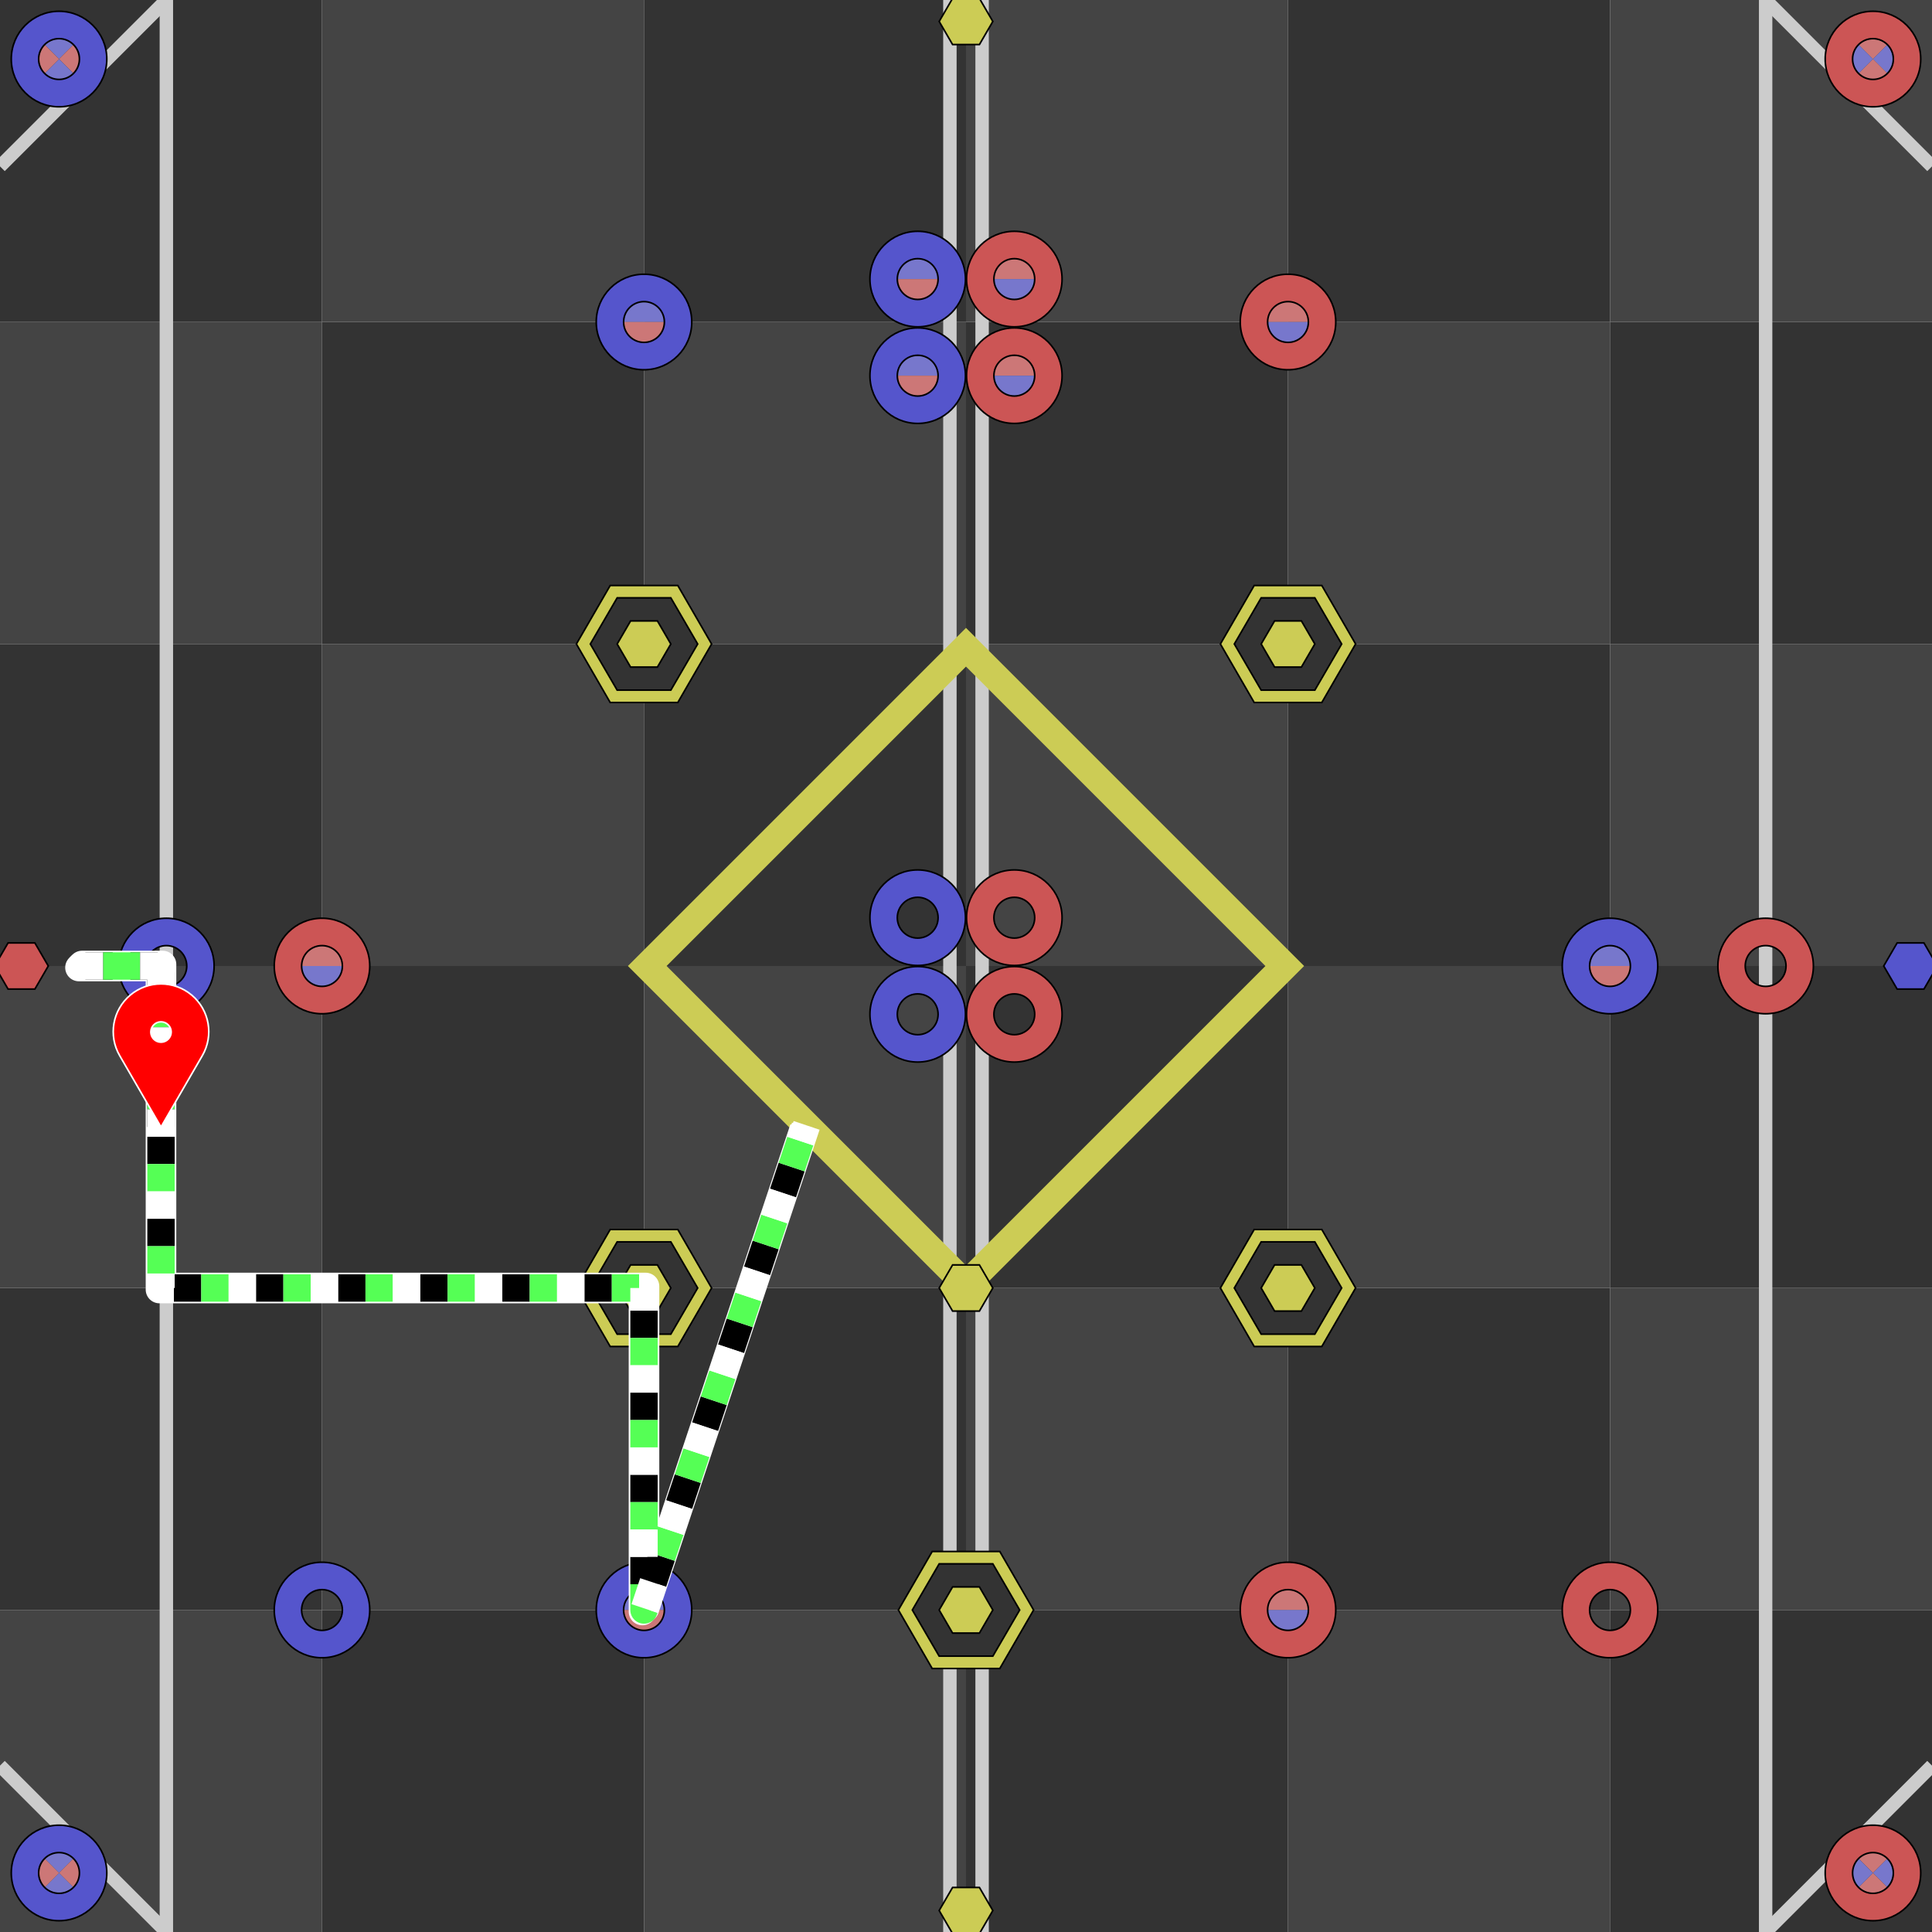
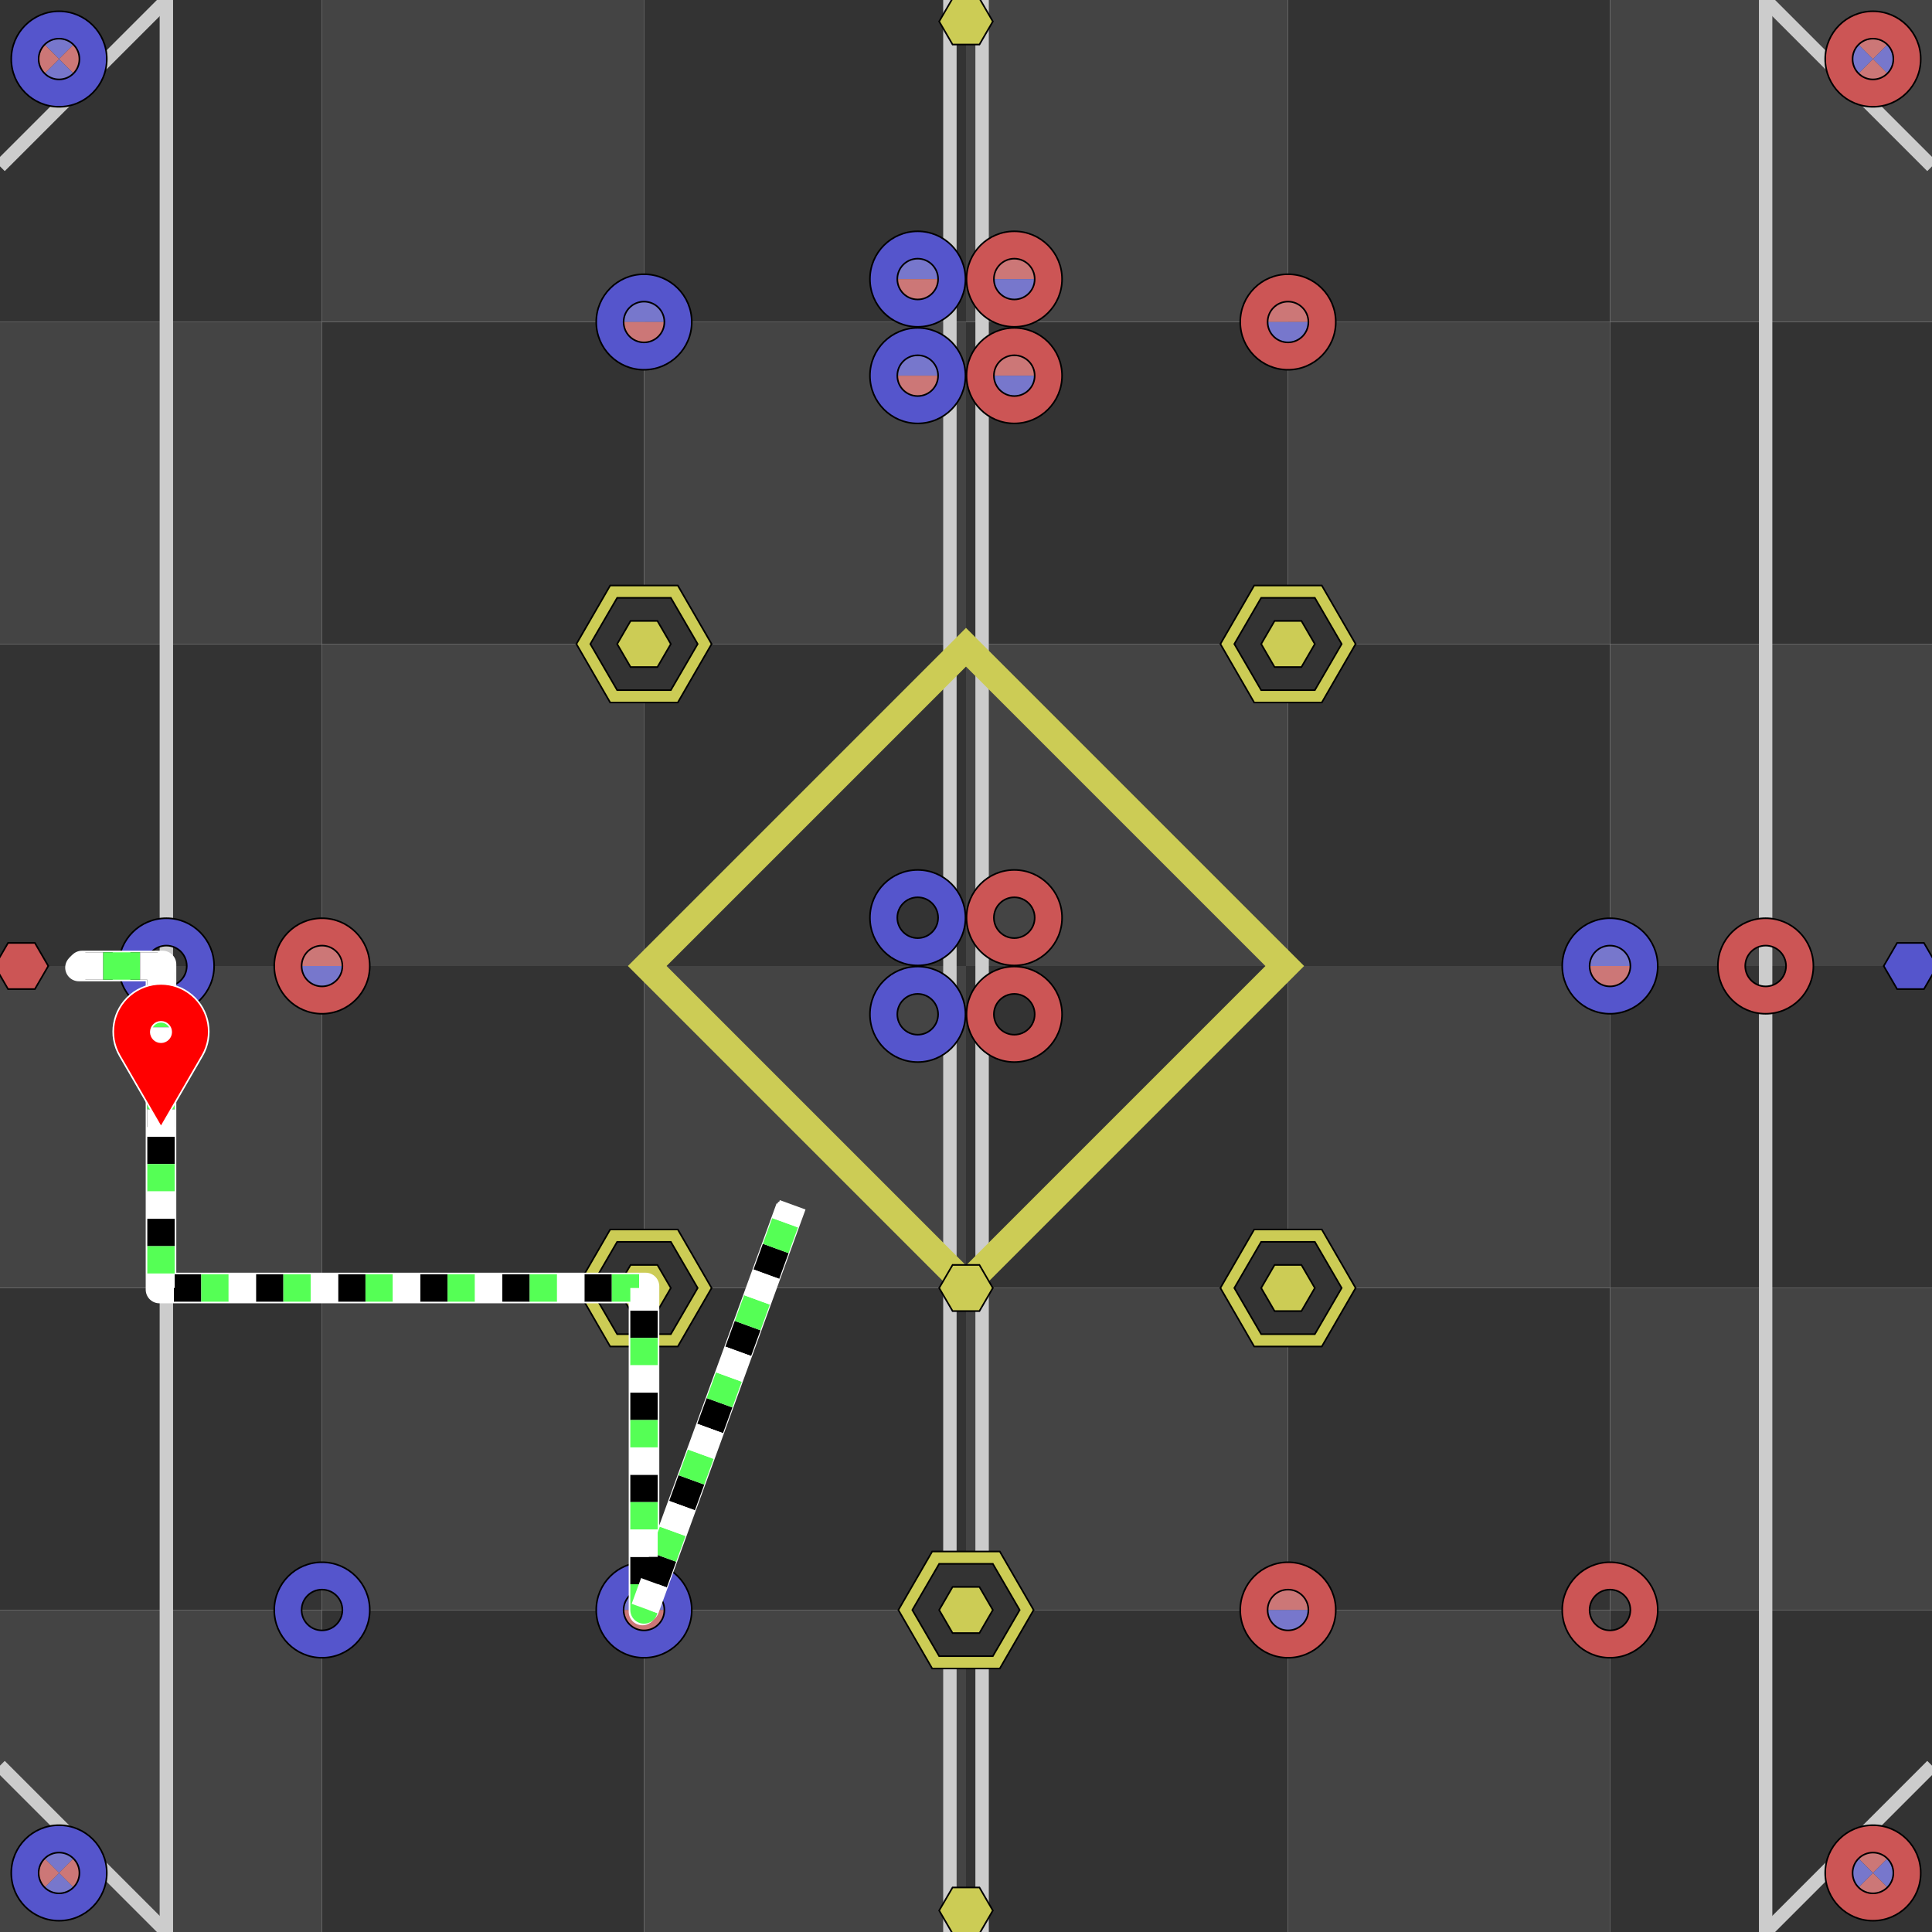
<svg xmlns="http://www.w3.org/2000/svg" version="1.1" width="600" height="600" viewBox="-1800 -1800 3600 3600">
  <g transform="scale(1, -1)">
    <rect x="-1800" y="-1800" width="600" height="600" fill="#444444" />
    <rect x="-1800" y="-1200" width="600" height="600" fill="#333333" />
    <rect x="-1800" y="-600" width="600" height="600" fill="#444444" />
    <rect x="-1800" y="0" width="600" height="600" fill="#333333" />
    <rect x="-1800" y="600" width="600" height="600" fill="#444444" />
    <rect x="-1800" y="1200" width="600" height="600" fill="#333333" />
    <rect x="-1200" y="-1800" width="600" height="600" fill="#333333" />
    <rect x="-1200" y="-1200" width="600" height="600" fill="#444444" />
    <rect x="-1200" y="-600" width="600" height="600" fill="#333333" />
    <rect x="-1200" y="0" width="600" height="600" fill="#444444" />
    <rect x="-1200" y="600" width="600" height="600" fill="#333333" />
    <rect x="-1200" y="1200" width="600" height="600" fill="#444444" />
    <rect x="-600" y="-1800" width="600" height="600" fill="#444444" />
    <rect x="-600" y="-1200" width="600" height="600" fill="#333333" />
    <rect x="-600" y="-600" width="600" height="600" fill="#444444" />
    <rect x="-600" y="0" width="600" height="600" fill="#333333" />
    <rect x="-600" y="600" width="600" height="600" fill="#444444" />
    <rect x="-600" y="1200" width="600" height="600" fill="#333333" />
    <rect x="0" y="-1800" width="600" height="600" fill="#333333" />
    <rect x="0" y="-1200" width="600" height="600" fill="#444444" />
    <rect x="0" y="-600" width="600" height="600" fill="#333333" />
    <rect x="0" y="0" width="600" height="600" fill="#444444" />
    <rect x="0" y="600" width="600" height="600" fill="#333333" />
    <rect x="0" y="1200" width="600" height="600" fill="#444444" />
    <rect x="600" y="-1800" width="600" height="600" fill="#444444" />
    <rect x="600" y="-1200" width="600" height="600" fill="#333333" />
    <rect x="600" y="-600" width="600" height="600" fill="#444444" />
    <rect x="600" y="0" width="600" height="600" fill="#333333" />
    <rect x="600" y="600" width="600" height="600" fill="#444444" />
    <rect x="600" y="1200" width="600" height="600" fill="#333333" />
    <rect x="1200" y="-1800" width="600" height="600" fill="#333333" />
    <rect x="1200" y="-1200" width="600" height="600" fill="#444444" />
    <rect x="1200" y="-600" width="600" height="600" fill="#333333" />
    <rect x="1200" y="0" width="600" height="600" fill="#444444" />
    <rect x="1200" y="600" width="600" height="600" fill="#333333" />
    <rect x="1200" y="1200" width="600" height="600" fill="#444444" />
    <line x1="-1490" y1="-1800" x2="-1490" y2="1800" stroke="#cccccc" stroke-width="25" />
    <line x1="-30" y1="-1800" x2="-30" y2="1800" stroke="#cccccc" stroke-width="25" />
    <line x1="30" y1="-1800" x2="30" y2="1800" stroke="#cccccc" stroke-width="25" />
    <line x1="1490" y1="-1800" x2="1490" y2="1800" stroke="#cccccc" stroke-width="25" />
    <line x1="-1800" y1="-1490" x2="-1490" y2="-1800" stroke="#cccccc" stroke-width="25" />
    <line x1="1800" y1="-1490" x2="1490" y2="-1800" stroke="#cccccc" stroke-width="25" />
    <line x1="-1800" y1="1490" x2="-1490" y2="1800" stroke="#cccccc" stroke-width="25" />
    <line x1="1800" y1="1490" x2="1490" y2="1800" stroke="#cccccc" stroke-width="25" />
    <rect x="-420" y="-420" width="840" height="840" transform="rotate(45)" stroke="#cccc55" fill="none" stroke-width="51" />
    <polygon points="-1710,0 -1735,43 -1785,43 -1810,0 -1785,-43 -1735,-43" fill="#cc5555" stroke="#000000" stroke-width="3" />
    <polygon points="1810,0 1785,43 1735,43 1710,0 1735,-43 1785,-43" fill="#5555cc" stroke="#000000" stroke-width="3" />
    <polygon points="50,1760 25,1803 -25,1803 -50,1760 -25,1717 25,1717" fill="#cccc55" stroke="#000000" stroke-width="3" />
    <polygon points="50,-600 25,-557 -25,-557 -50,-600 -25,-643 25,-643" fill="#cccc55" stroke="#000000" stroke-width="3" />
    <polygon points="50,-1760 25,-1717 -25,-1717 -50,-1760 -25,-1803 25,-1803" fill="#cccc55" stroke="#000000" stroke-width="3" />
    <polygon points="-474,600 -537,709 -663,709 -726,600 -663,491 -537,491" fill="#cccc55" stroke="#000000" stroke-width="3" />
    <polygon points="-500,600 -550,686 -650,686 -700,600 -650,514 -550,514" fill="#333333" stroke="#000000" stroke-width="3" />
    <polygon points="-550,600 -575,643 -625,643 -650,600 -625,557 -575,557" fill="#cccc55" stroke="#000000" stroke-width="3" />
    <polygon points="726,600 663,709 537,709 474,600 537,491 663,491" fill="#cccc55" stroke="#000000" stroke-width="3" />
    <polygon points="700,600 650,686 550,686 500,600 550,514 650,514" fill="#333333" stroke="#000000" stroke-width="3" />
    <polygon points="650,600 625,643 575,643 550,600 575,557 625,557" fill="#cccc55" stroke="#000000" stroke-width="3" />
    <polygon points="-474,-600 -537,-491 -663,-491 -726,-600 -663,-709 -537,-709" fill="#cccc55" stroke="#000000" stroke-width="3" />
    <polygon points="-500,-600 -550,-514 -650,-514 -700,-600 -650,-686 -550,-686" fill="#333333" stroke="#000000" stroke-width="3" />
    <polygon points="-550,-600 -575,-557 -625,-557 -650,-600 -625,-643 -575,-643" fill="#cccc55" stroke="#000000" stroke-width="3" />
    <polygon points="726,-600 663,-491 537,-491 474,-600 537,-709 663,-709" fill="#cccc55" stroke="#000000" stroke-width="3" />
    <polygon points="700,-600 650,-514 550,-514 500,-600 550,-686 650,-686" fill="#333333" stroke="#000000" stroke-width="3" />
    <polygon points="650,-600 625,-557 575,-557 550,-600 575,-643 625,-643" fill="#cccc55" stroke="#000000" stroke-width="3" />
    <polygon points="126,-1200 63,-1091 -63,-1091 -126,-1200 -63,-1309 63,-1309" fill="#cccc55" stroke="#000000" stroke-width="3" />
    <polygon points="100,-1200 50,-1114 -50,-1114 -100,-1200 -50,-1286 50,-1286" fill="#333333" stroke="#000000" stroke-width="3" />
    <polygon points="50,-1200 25,-1157 -25,-1157 -50,-1200 -25,-1243 25,-1243" fill="#cccc55" stroke="#000000" stroke-width="3" />
    <path d="M 1690,1690 l -63,63 a 89,89 0 0,0 126,0 z" fill="#cc7777" />
    <path d="M 1690,1690 l 63,63 a 89,89 0 0,0 0,-126 z" fill="#7777cc" />
    <path d="M 1690,1690 l 63,-63 a 89,89 0 0,0 -126,0 z" fill="#cc7777" />
    <path d="M 1690,1690 l -63,-63 a 89,89 0 0,0 0,126 z" fill="#7777cc" />
    <path d="M 1601,1690 a 89 89 0 0 0 178 0 a 89 89 0 0 0 -178 0 z m 51 0 a 38 38 0 0 0 76 0 a 38 38 0 0 0 -76 0 z" fill="#cc5555" stroke="#000000" stroke-width="3" fill-rule="evenodd" />
    <path d="M 1690,-1690 l -63,63 a 89,89 0 0,0 126,0 z" fill="#cc7777" />
    <path d="M 1690,-1690 l 63,63 a 89,89 0 0,0 0,-126 z" fill="#7777cc" />
    <path d="M 1690,-1690 l 63,-63 a 89,89 0 0,0 -126,0 z" fill="#cc7777" />
    <path d="M 1690,-1690 l -63,-63 a 89,89 0 0,0 0,126 z" fill="#7777cc" />
    <path d="M 1601,-1690 a 89 89 0 0 0 178 0 a 89 89 0 0 0 -178 0 z m 51 0 a 38 38 0 0 0 76 0 a 38 38 0 0 0 -76 0 z" fill="#cc5555" stroke="#000000" stroke-width="3" fill-rule="evenodd" />
    <path d="M -1690,1690 l -63,63 a 89,89 0 0,0 126,0 z" fill="#7777cc" />
    <path d="M -1690,1690 l 63,63 a 89,89 0 0,0 0,-126 z" fill="#cc7777" />
    <path d="M -1690,1690 l 63,-63 a 89,89 0 0,0 -126,0 z" fill="#7777cc" />
    <path d="M -1690,1690 l -63,-63 a 89,89 0 0,0 0,126 z" fill="#cc7777" />
    <path d="M -1779,1690 a 89 89 0 0 0 178 0 a 89 89 0 0 0 -178 0 z m 51 0 a 38 38 0 0 0 76 0 a 38 38 0 0 0 -76 0 z" fill="#5555cc" stroke="#000000" stroke-width="3" fill-rule="evenodd" />
    <path d="M -1690,-1690 l -63,63 a 89,89 0 0,0 126,0 z" fill="#7777cc" />
    <path d="M -1690,-1690 l 63,63 a 89,89 0 0,0 0,-126 z" fill="#cc7777" />
    <path d="M -1690,-1690 l 63,-63 a 89,89 0 0,0 -126,0 z" fill="#7777cc" />
    <path d="M -1690,-1690 l -63,-63 a 89,89 0 0,0 0,126 z" fill="#cc7777" />
    <path d="M -1779,-1690 a 89 89 0 0 0 178 0 a 89 89 0 0 0 -178 0 z m 51 0 a 38 38 0 0 0 76 0 a 38 38 0 0 0 -76 0 z" fill="#5555cc" stroke="#000000" stroke-width="3" fill-rule="evenodd" />
    <path d="M 1,1280 a 89,89 0 1,0 178,0" fill="#cc7777" />
    <path d="M 1,1280 a 89,89 0 1,1 178,0" fill="#7777cc" />
    <path d="M 1,1280 a 89 89 0 0 0 178 0 a 89 89 0 0 0 -178 0 z m 51 0 a 38 38 0 0 0 76 0 a 38 38 0 0 0 -76 0 z" fill="#cc5555" stroke="#000000" stroke-width="3" fill-rule="evenodd" />
    <path d="M 511,1200 a 89,89 0 1,0 178,0" fill="#cc7777" />
    <path d="M 511,1200 a 89,89 0 1,1 178,0" fill="#7777cc" />
    <path d="M 511,1200 a 89 89 0 0 0 178 0 a 89 89 0 0 0 -178 0 z m 51 0 a 38 38 0 0 0 76 0 a 38 38 0 0 0 -76 0 z" fill="#cc5555" stroke="#000000" stroke-width="3" fill-rule="evenodd" />
    <path d="M 1,1100 a 89,89 0 1,0 178,0" fill="#cc7777" />
    <path d="M 1,1100 a 89,89 0 1,1 178,0" fill="#7777cc" />
    <path d="M 1,1100 a 89 89 0 0 0 178 0 a 89 89 0 0 0 -178 0 z m 51 0 a 38 38 0 0 0 76 0 a 38 38 0 0 0 -76 0 z" fill="#cc5555" stroke="#000000" stroke-width="3" fill-rule="evenodd" />
    <path d="M -1289,0 a 89,89 0 1,0 178,0" fill="#cc7777" />
    <path d="M -1289,0 a 89,89 0 1,1 178,0" fill="#7777cc" />
    <path d="M -1289,0 a 89 89 0 0 0 178 0 a 89 89 0 0 0 -178 0 z m 51 0 a 38 38 0 0 0 76 0 a 38 38 0 0 0 -76 0 z" fill="#cc5555" stroke="#000000" stroke-width="3" fill-rule="evenodd" />
    <path d="M 511,-1200 a 89,89 0 1,0 178,0" fill="#cc7777" />
    <path d="M 511,-1200 a 89,89 0 1,1 178,0" fill="#7777cc" />
    <path d="M 511,-1200 a 89 89 0 0 0 178 0 a 89 89 0 0 0 -178 0 z m 51 0 a 38 38 0 0 0 76 0 a 38 38 0 0 0 -76 0 z" fill="#cc5555" stroke="#000000" stroke-width="3" fill-rule="evenodd" />
    <path d="M -179,1280 a 89,89 0 1,0 178,0" fill="#7777cc" />
    <path d="M -179,1280 a 89,89 0 1,1 178,0" fill="#cc7777" />
    <path d="M -179,1280 a 89 89 0 0 0 178 0 a 89 89 0 0 0 -178 0 z m 51 0 a 38 38 0 0 0 76 0 a 38 38 0 0 0 -76 0 z" fill="#5555cc" stroke="#000000" stroke-width="3" fill-rule="evenodd" />
    <path d="M -689,1200 a 89,89 0 1,0 178,0" fill="#7777cc" />
    <path d="M -689,1200 a 89,89 0 1,1 178,0" fill="#cc7777" />
    <path d="M -689,1200 a 89 89 0 0 0 178 0 a 89 89 0 0 0 -178 0 z m 51 0 a 38 38 0 0 0 76 0 a 38 38 0 0 0 -76 0 z" fill="#5555cc" stroke="#000000" stroke-width="3" fill-rule="evenodd" />
    <path d="M -179,1100 a 89,89 0 1,0 178,0" fill="#7777cc" />
    <path d="M -179,1100 a 89,89 0 1,1 178,0" fill="#cc7777" />
    <path d="M -179,1100 a 89 89 0 0 0 178 0 a 89 89 0 0 0 -178 0 z m 51 0 a 38 38 0 0 0 76 0 a 38 38 0 0 0 -76 0 z" fill="#5555cc" stroke="#000000" stroke-width="3" fill-rule="evenodd" />
    <path d="M 1111,0 a 89,89 0 1,0 178,0" fill="#7777cc" />
    <path d="M 1111,0 a 89,89 0 1,1 178,0" fill="#cc7777" />
    <path d="M 1111,0 a 89 89 0 0 0 178 0 a 89 89 0 0 0 -178 0 z m 51 0 a 38 38 0 0 0 76 0 a 38 38 0 0 0 -76 0 z" fill="#5555cc" stroke="#000000" stroke-width="3" fill-rule="evenodd" />
    <path d="M -689,-1200 a 89,89 0 1,0 178,0" fill="#7777cc" />
    <path d="M -689,-1200 a 89,89 0 1,1 178,0" fill="#cc7777" />
    <path d="M -689,-1200 a 89 89 0 0 0 178 0 a 89 89 0 0 0 -178 0 z m 51 0 a 38 38 0 0 0 76 0 a 38 38 0 0 0 -76 0 z" fill="#5555cc" stroke="#000000" stroke-width="3" fill-rule="evenodd" />
    <path d="M 1,90 a 89 89 0 0 0 178 0 a 89 89 0 0 0 -178 0 z m 51 0 a 38 38 0 0 0 76 0 a 38 38 0 0 0 -76 0 z" fill="#cc5555" stroke="#000000" stroke-width="3" fill-rule="evenodd" />
    <path d="M 1401,0 a 89 89 0 0 0 178 0 a 89 89 0 0 0 -178 0 z m 51 0 a 38 38 0 0 0 76 0 a 38 38 0 0 0 -76 0 z" fill="#cc5555" stroke="#000000" stroke-width="3" fill-rule="evenodd" />
    <path d="M 1,-90 a 89 89 0 0 0 178 0 a 89 89 0 0 0 -178 0 z m 51 0 a 38 38 0 0 0 76 0 a 38 38 0 0 0 -76 0 z" fill="#cc5555" stroke="#000000" stroke-width="3" fill-rule="evenodd" />
    <path d="M 1111,-1200 a 89 89 0 0 0 178 0 a 89 89 0 0 0 -178 0 z m 51 0 a 38 38 0 0 0 76 0 a 38 38 0 0 0 -76 0 z" fill="#cc5555" stroke="#000000" stroke-width="3" fill-rule="evenodd" />
    <path d="M -179,90 a 89 89 0 0 0 178 0 a 89 89 0 0 0 -178 0 z m 51 0 a 38 38 0 0 0 76 0 a 38 38 0 0 0 -76 0 z" fill="#5555cc" stroke="#000000" stroke-width="3" fill-rule="evenodd" />
    <path d="M -1579,0 a 89 89 0 0 0 178 0 a 89 89 0 0 0 -178 0 z m 51 0 a 38 38 0 0 0 76 0 a 38 38 0 0 0 -76 0 z" fill="#5555cc" stroke="#000000" stroke-width="3" fill-rule="evenodd" />
    <path d="M -179,-90 a 89 89 0 0 0 178 0 a 89 89 0 0 0 -178 0 z m 51 0 a 38 38 0 0 0 76 0 a 38 38 0 0 0 -76 0 z" fill="#5555cc" stroke="#000000" stroke-width="3" fill-rule="evenodd" />
    <path d="M -1289,-1200 a 89 89 0 0 0 178 0 a 89 89 0 0 0 -178 0 z m 51 0 a 38 38 0 0 0 76 0 a 38 38 0 0 0 -76 0 z" fill="#5555cc" stroke="#000000" stroke-width="3" fill-rule="evenodd" />
-     <polyline points="-1497,-297 -1497,3 -1647,3 -1497,3 -1497,-597 -597,-597 -597,-1197 -297,-297" fill="none" stroke="#ffffff" stroke-width="51" stroke-linejoin="round" />
-     <polyline points="-1503,-303 -1503,-3 -1653,-3 -1503,-3 -1503,-603 -603,-603 -603,-1203 -303,-303" fill="none" stroke="#ffffff" stroke-width="51" stroke-linejoin="round" />
-     <polyline points="-1500,-300 -1500,0 -1650,0 -1500,0 -1500,-600 -600,-600 -600,-1200 -300,-300" fill="none" stroke="#000000" stroke-width="51" stroke-dasharray="51,102" stroke-linejoin="round" />
-     <polyline points="-1500,-300 -1500,0 -1650,0 -1500,0 -1500,-600 -600,-600 -600,-1200 -300,-300" fill="none" stroke="#55ff55" stroke-width="51" stroke-dasharray="51,102" stroke-dashoffset="102" stroke-linejoin="round" />
-     <polyline points="-1500,-300 -1500,0 -1650,0 -1500,0 -1500,-600 -600,-600 -600,-1200 -300,-300" fill="none" stroke="#ffffff" stroke-width="51" stroke-dasharray="51,102" stroke-dashoffset="51" stroke-linejoin="round" />
+     <polyline points="-1497,-297 -1497,3 -1647,3 -1497,3 -1497,-597 -597,-597 -597,-1197 -323,-445" fill="none" stroke="#ffffff" stroke-width="51" stroke-linejoin="round" />
+     <polyline points="-1503,-303 -1503,-3 -1653,-3 -1503,-3 -1503,-603 -603,-603 -603,-1203 -329,-451" fill="none" stroke="#ffffff" stroke-width="51" stroke-linejoin="round" />
+     <polyline points="-1500,-300 -1500,0 -1650,0 -1500,0 -1500,-600 -600,-600 -600,-1200 -326,-448" fill="none" stroke="#000000" stroke-width="51" stroke-dasharray="51,102" stroke-linejoin="round" />
+     <polyline points="-1500,-300 -1500,0 -1650,0 -1500,0 -1500,-600 -600,-600 -600,-1200 -326,-448" fill="none" stroke="#55ff55" stroke-width="51" stroke-dasharray="51,102" stroke-dashoffset="102" stroke-linejoin="round" />
+     <polyline points="-1500,-300 -1500,0 -1650,0 -1500,0 -1500,-600 -600,-600 -600,-1200 -326,-448" fill="none" stroke="#ffffff" stroke-width="51" stroke-dasharray="51,102" stroke-dashoffset="51" stroke-linejoin="round" />
    <path d="M -1500,-300 l -77 133 a 89 89 0 1 0 154 0 z m -19 177 a 19 19 0 0 0 38 0 a 19 19 0 0 0 -38 0 z" fill="#ff0000" stroke="#ffffff" stroke-width="3" fill-rule="evenodd" />
  </g>
</svg>
